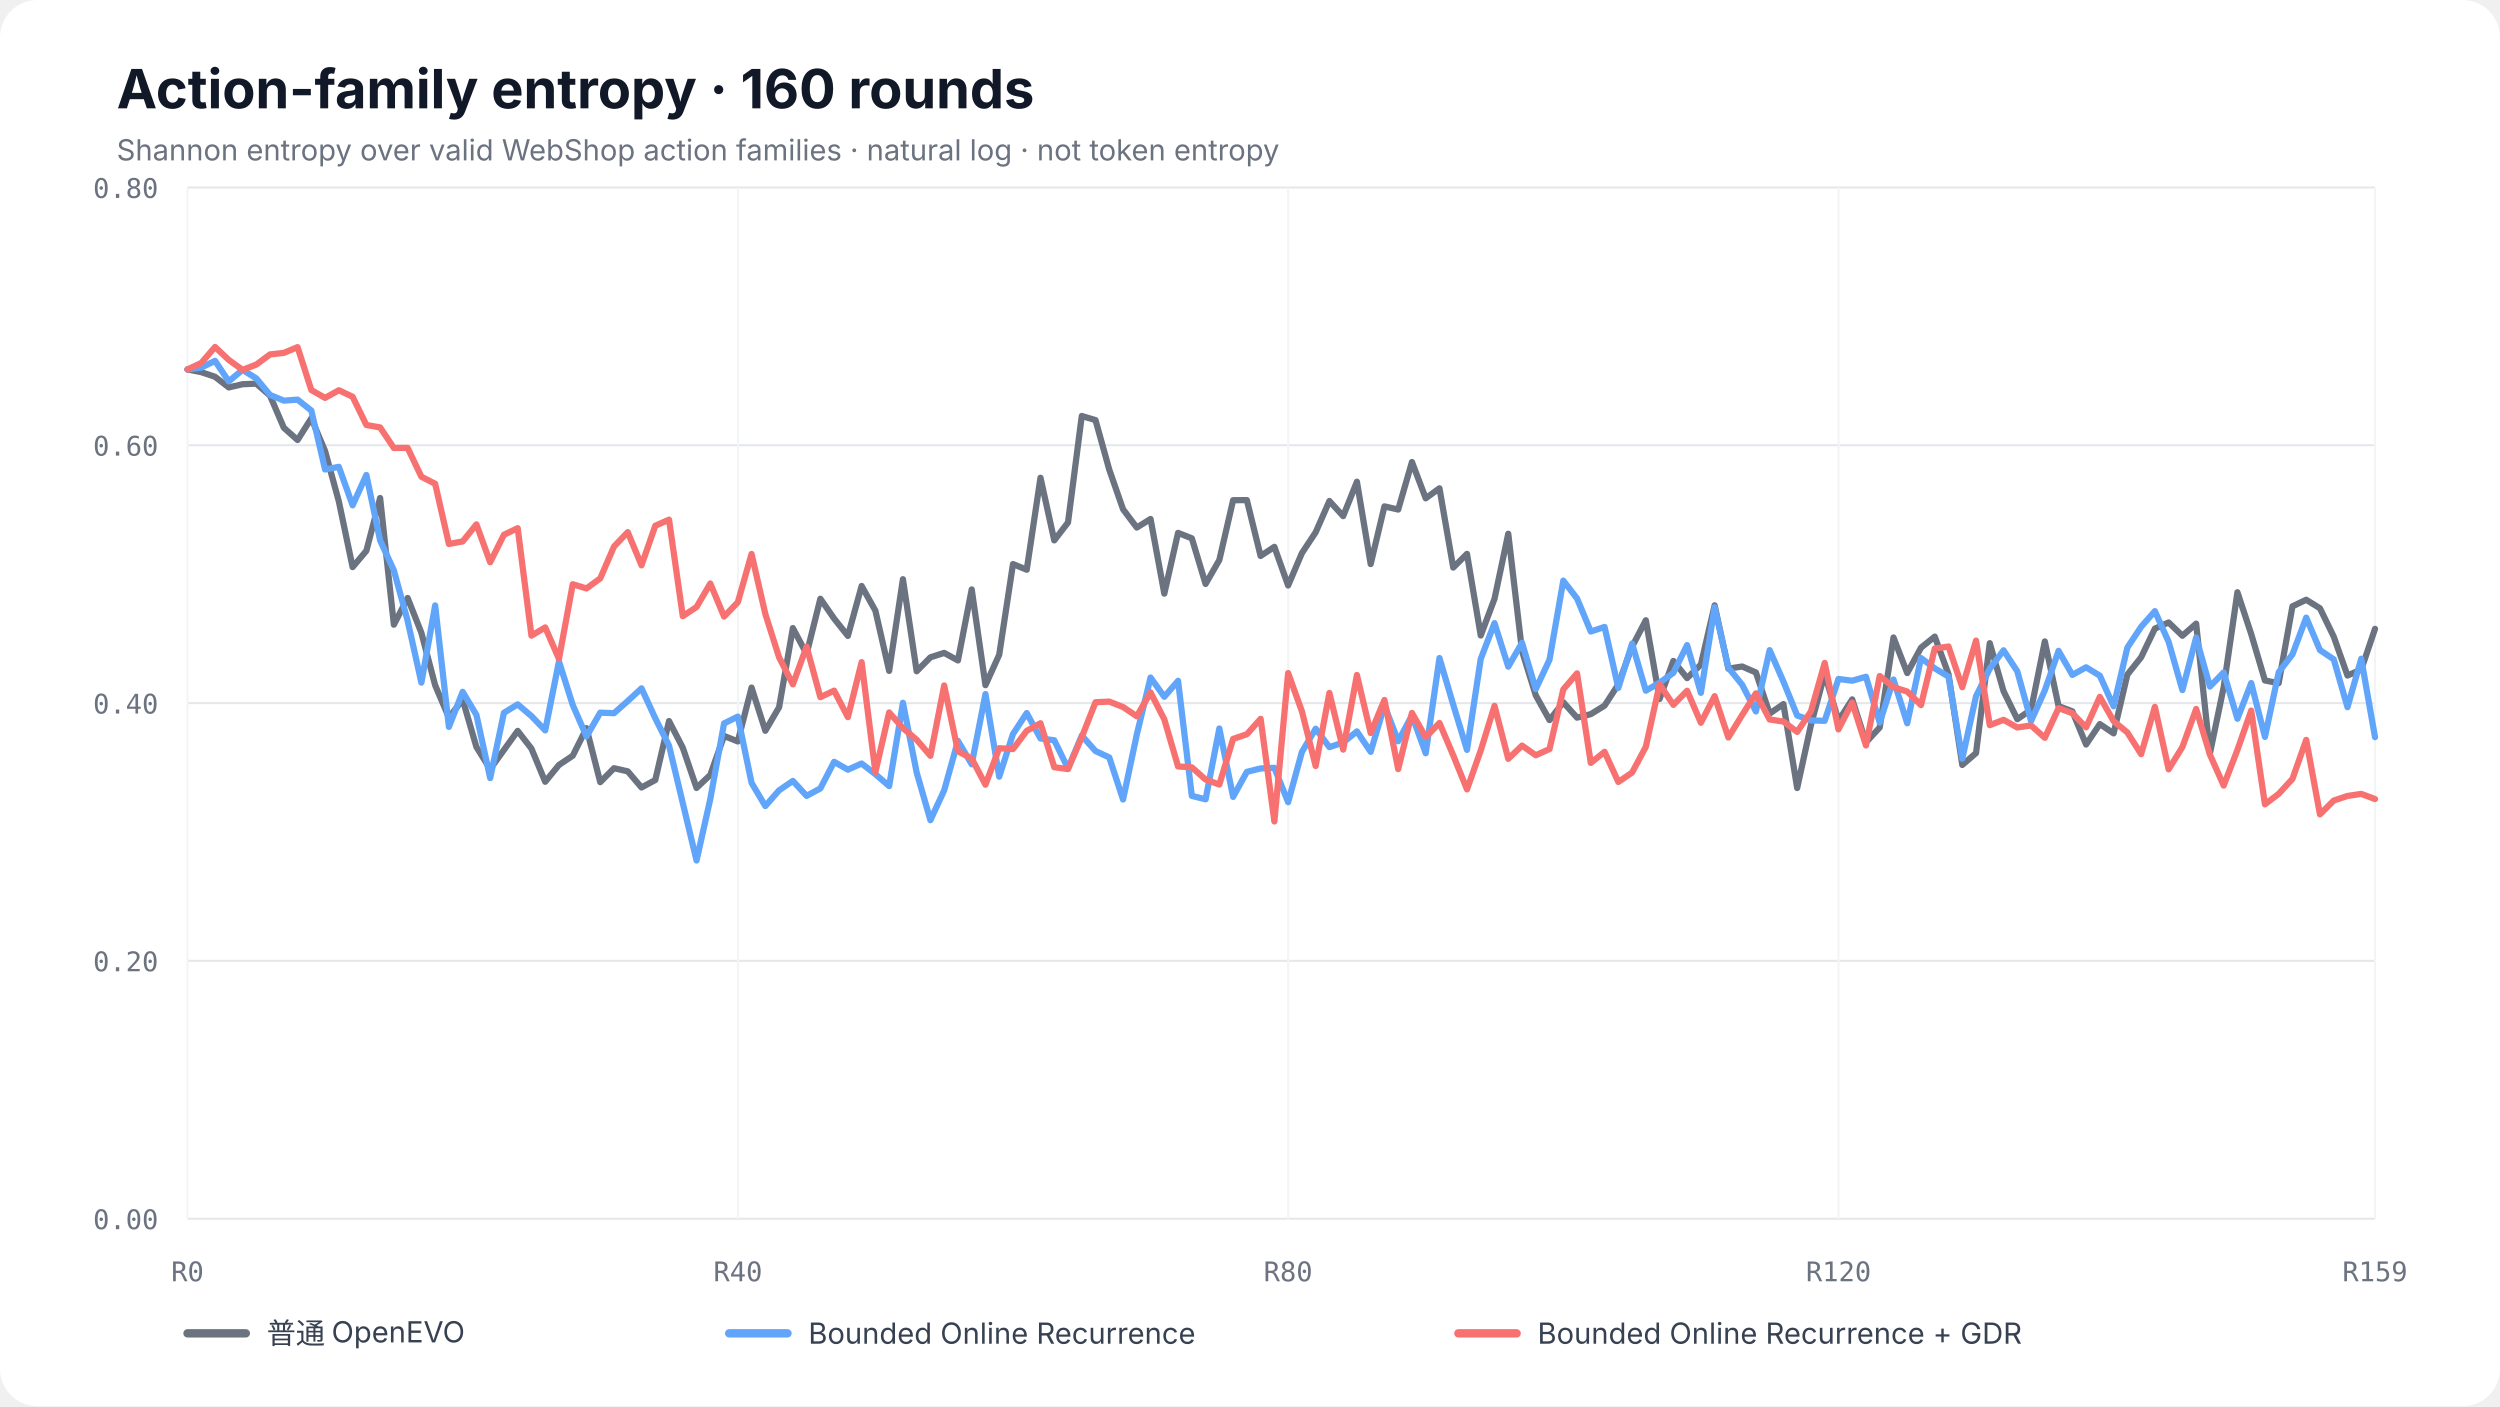
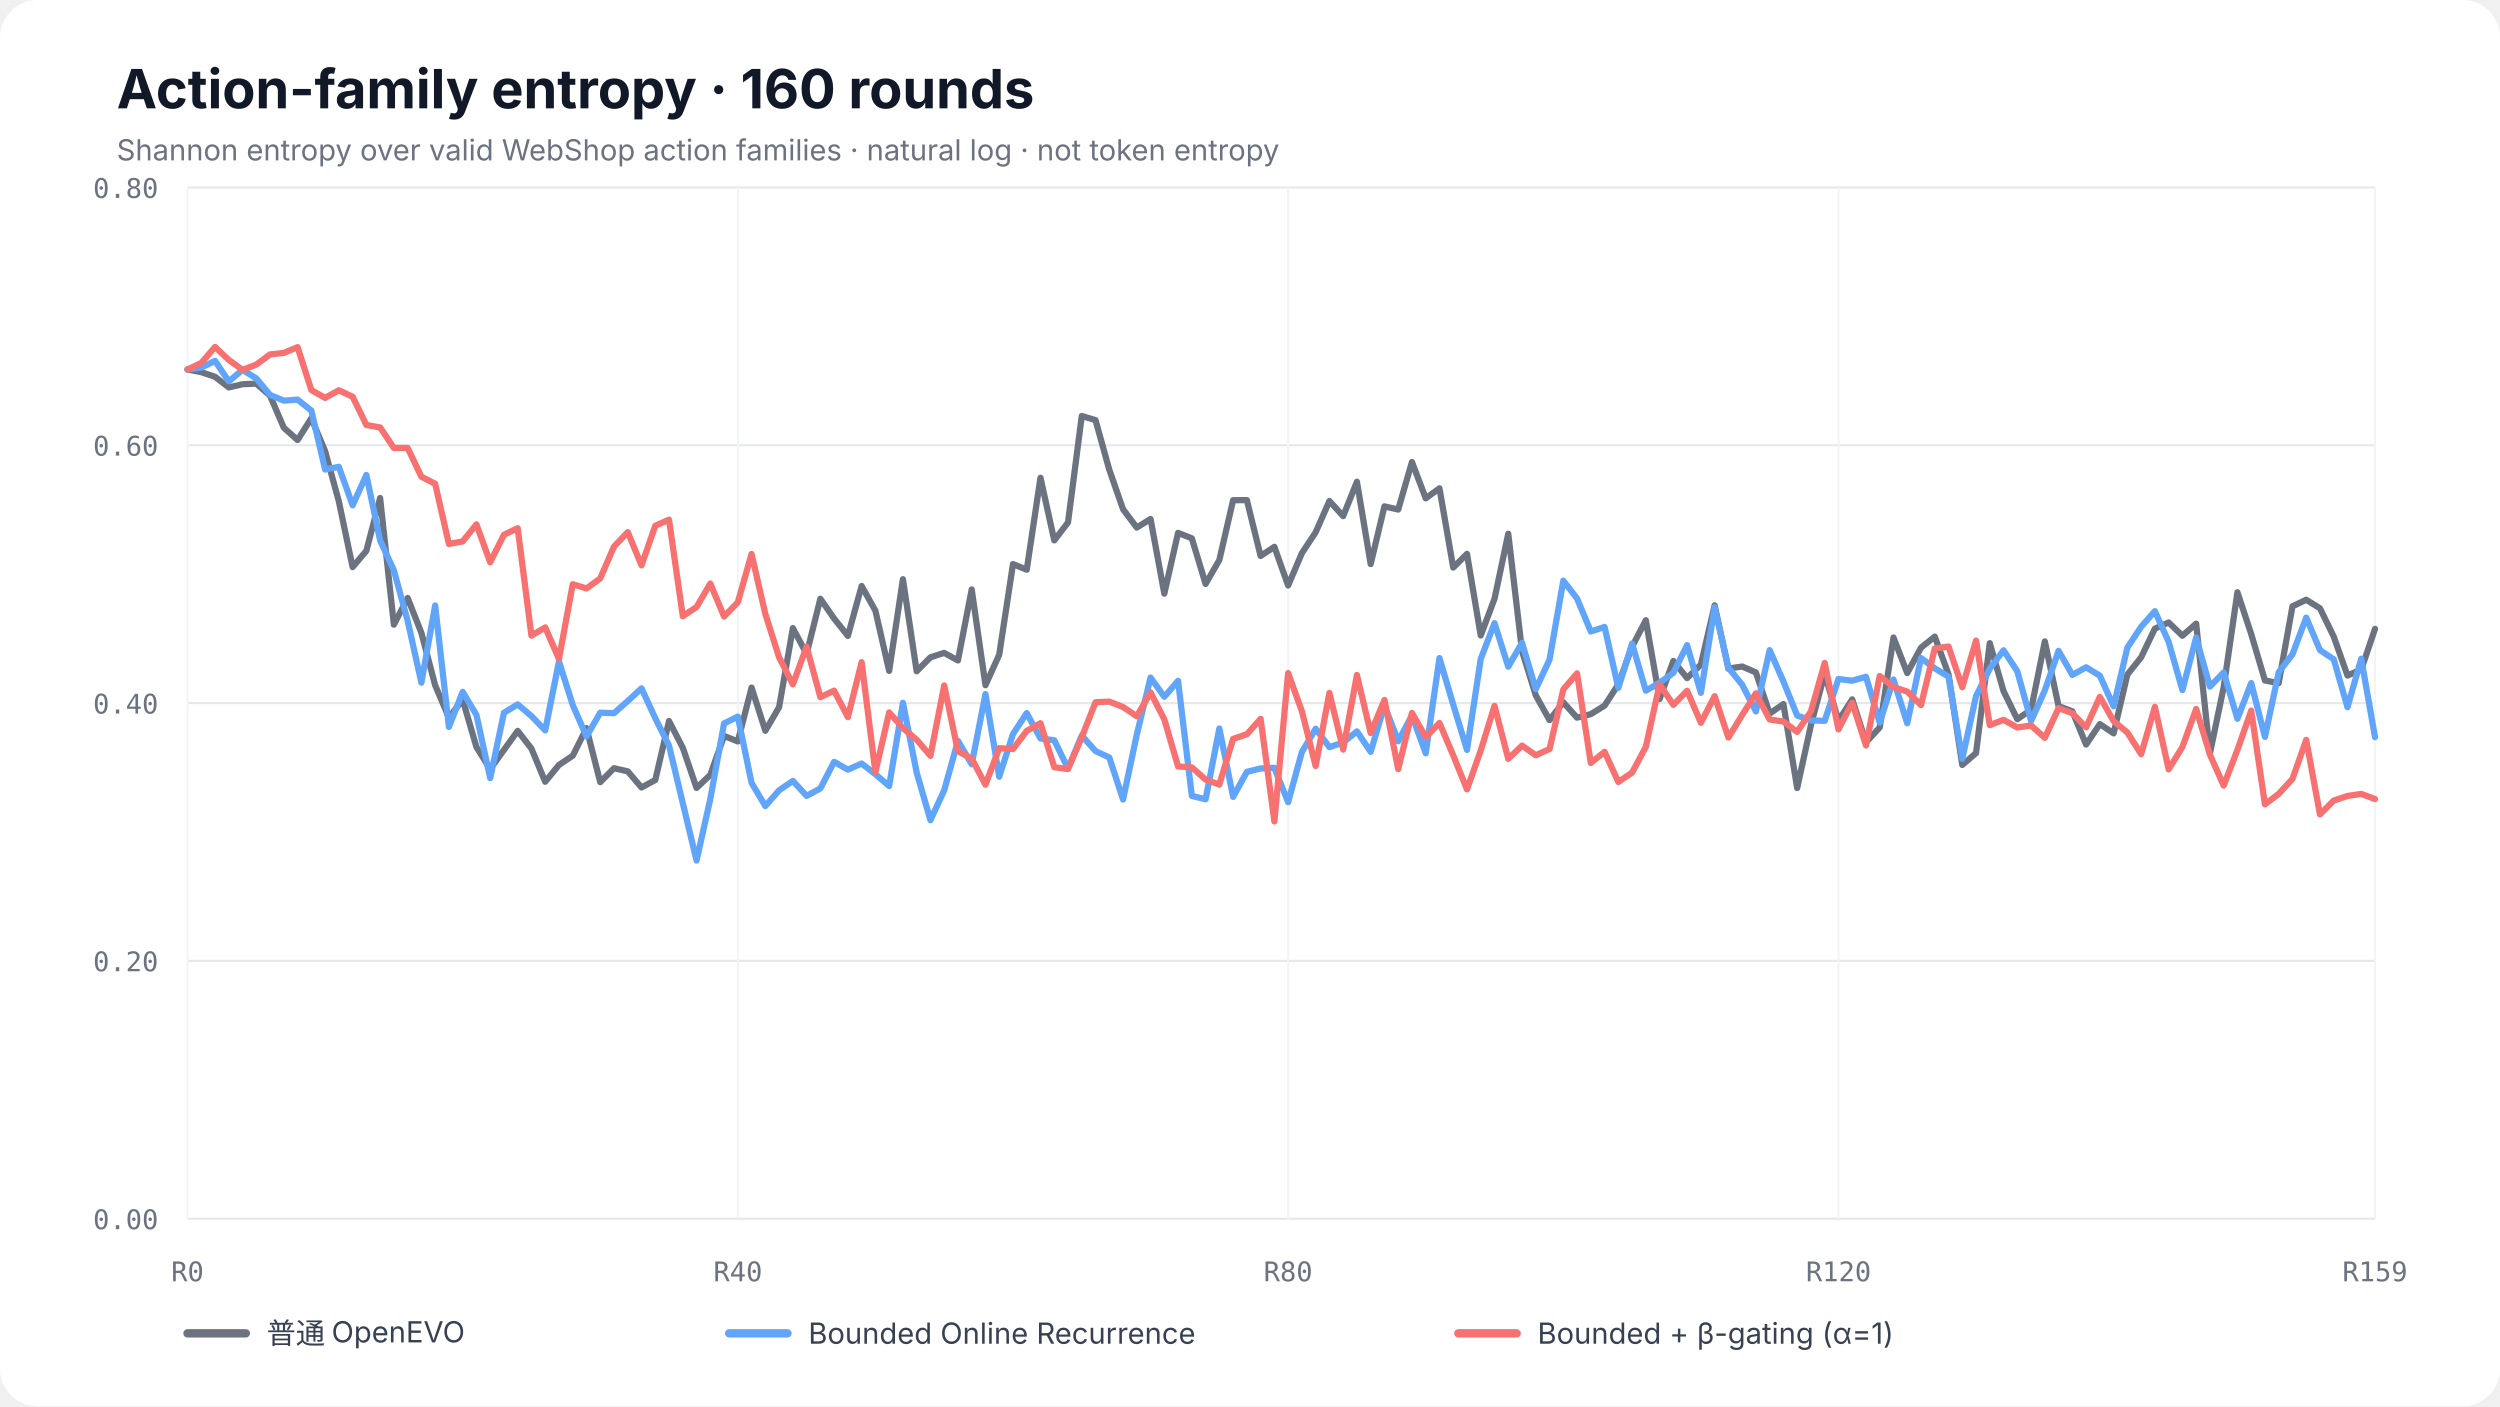
<svg xmlns="http://www.w3.org/2000/svg" width="1200" height="675" viewBox="0 0 1200 675" role="img" aria-label="Action-family entropy · 160 rounds">
  <rect width="1200" height="675" rx="18" fill="#ffffff" />
  <text x="56" y="52" font-family="-apple-system,BlinkMacSystemFont,Segoe UI,sans-serif" font-size="26" font-weight="700" fill="#111827">Action-family entropy · 160 rounds</text>
  <text x="56" y="77" font-family="-apple-system,BlinkMacSystemFont,Segoe UI,sans-serif" font-size="14" fill="#6B7280">Shannon entropy over valid WebShop action families · natural log · not token entropy</text>
  <line x1="90" y1="585.0" x2="1140" y2="585.0" stroke="#E5E7EB" stroke-width="1" />
  <text x="76" y="590.0" text-anchor="end" font-family="ui-monospace,SFMono-Regular,monospace" font-size="13" fill="#6B7280">0.00</text>
  <line x1="90" y1="461.2" x2="1140" y2="461.2" stroke="#E5E7EB" stroke-width="1" />
  <text x="76" y="466.2" text-anchor="end" font-family="ui-monospace,SFMono-Regular,monospace" font-size="13" fill="#6B7280">0.20</text>
  <line x1="90" y1="337.5" x2="1140" y2="337.5" stroke="#E5E7EB" stroke-width="1" />
  <text x="76" y="342.5" text-anchor="end" font-family="ui-monospace,SFMono-Regular,monospace" font-size="13" fill="#6B7280">0.40</text>
  <line x1="90" y1="213.7" x2="1140" y2="213.7" stroke="#E5E7EB" stroke-width="1" />
  <text x="76" y="218.7" text-anchor="end" font-family="ui-monospace,SFMono-Regular,monospace" font-size="13" fill="#6B7280">0.60</text>
  <line x1="90" y1="90.0" x2="1140" y2="90.0" stroke="#E5E7EB" stroke-width="1" />
  <text x="76" y="95.0" text-anchor="end" font-family="ui-monospace,SFMono-Regular,monospace" font-size="13" fill="#6B7280">0.80</text>
  <line x1="90.0" y1="90" x2="90.0" y2="585" stroke="#F3F4F6" stroke-width="1" />
  <text x="90.0" y="615" text-anchor="middle" font-family="ui-monospace,SFMono-Regular,monospace" font-size="13" fill="#6B7280">R0</text>
  <line x1="354.2" y1="90" x2="354.2" y2="585" stroke="#F3F4F6" stroke-width="1" />
  <text x="354.2" y="615" text-anchor="middle" font-family="ui-monospace,SFMono-Regular,monospace" font-size="13" fill="#6B7280">R40</text>
  <line x1="618.3" y1="90" x2="618.3" y2="585" stroke="#F3F4F6" stroke-width="1" />
  <text x="618.3" y="615" text-anchor="middle" font-family="ui-monospace,SFMono-Regular,monospace" font-size="13" fill="#6B7280">R80</text>
  <line x1="882.5" y1="90" x2="882.5" y2="585" stroke="#F3F4F6" stroke-width="1" />
  <text x="882.5" y="615" text-anchor="middle" font-family="ui-monospace,SFMono-Regular,monospace" font-size="13" fill="#6B7280">R120</text>
  <line x1="1140.0" y1="90" x2="1140.0" y2="585" stroke="#F3F4F6" stroke-width="1" />
  <text x="1140.0" y="615" text-anchor="middle" font-family="ui-monospace,SFMono-Regular,monospace" font-size="13" fill="#6B7280">R159</text>
  <polyline fill="none" stroke="#6B7280" stroke-width="3" stroke-linejoin="round" stroke-linecap="round" points="90.00,177.33 96.60,178.64 103.21,180.85 109.81,185.96 116.42,184.43 123.02,184.15 129.62,189.93 136.23,205.32 142.83,211.21 149.43,200.77 156.04,216.52 162.64,240.66 169.25,272.21 175.85,264.38 182.45,239.05 189.06,299.84 195.66,287.04 202.26,303.74 208.87,328.92 215.47,344.44 222.08,335.85 228.68,358.56 235.28,369.16 241.89,359.96 248.49,350.83 255.09,359.33 261.70,375.24 268.30,367.17 274.91,362.76 281.51,349.53 288.11,375.43 294.72,368.74 301.32,370.25 307.92,377.99 314.53,374.41 321.13,346.10 327.74,358.91 334.34,378.21 340.94,371.94 347.55,353.24 354.15,355.90 360.75,330.04 367.36,350.76 373.96,339.49 380.57,301.48 387.17,313.89 393.77,287.40 400.38,296.92 406.98,305.23 413.58,281.28 420.19,293.14 426.79,322.02 433.40,278.02 440.00,322.21 446.60,315.51 453.21,313.39 459.81,317.01 466.42,282.93 473.02,328.89 479.62,314.27 486.23,270.75 492.83,273.47 499.43,229.33 506.04,259.37 512.64,250.79 519.25,199.67 525.85,201.66 532.45,225.44 539.06,244.44 545.66,253.22 552.26,249.11 558.87,284.94 565.47,255.78 572.08,258.40 578.68,280.29 585.28,268.82 591.89,240.10 598.49,240.06 605.09,266.86 611.70,262.49 618.30,281.03 624.91,265.51 631.51,255.51 638.11,240.49 644.72,247.74 651.32,231.23 657.92,270.75 664.53,243.06 671.13,244.58 677.74,221.77 684.34,239.18 690.94,234.39 697.55,272.44 704.15,265.86 710.75,305.04 717.36,287.43 723.96,256.20 730.57,312.50 737.17,333.78 743.77,345.63 750.38,337.10 756.98,344.47 763.58,342.79 770.19,338.71 776.79,328.53 783.40,310.40 790.00,297.73 796.60,335.49 803.21,317.26 809.81,325.49 816.42,318.99 823.02,290.57 829.62,320.94 836.23,319.92 842.83,322.78 849.43,342.51 856.04,337.96 862.64,378.25 869.25,348.01 875.85,323.32 882.45,345.98 889.06,335.71 895.66,356.34 902.26,349.19 908.87,306.00 915.47,323.07 922.08,310.89 928.68,305.57 935.28,323.63 941.89,367.17 948.49,361.48 955.09,308.73 961.70,331.75 968.30,345.21 974.91,340.67 981.51,307.89 988.11,338.93 994.72,341.43 1001.32,357.36 1007.92,347.56 1014.53,352.01 1021.13,323.81 1027.74,315.51 1034.34,301.74 1040.94,298.78 1047.55,305.16 1054.15,299.34 1060.75,361.71 1067.36,329.88 1073.96,284.28 1080.57,304.32 1087.17,326.63 1093.77,327.91 1100.38,291.03 1106.98,287.88 1113.58,291.98 1120.19,305.58 1126.79,324.25 1133.40,321.37 1140.00,301.86" />
  <polyline fill="none" stroke="#60A5FA" stroke-width="3" stroke-linejoin="round" stroke-linecap="round" points="90.00,177.33 96.60,176.46 103.21,173.20 109.81,183.06 116.42,177.51 123.02,181.64 129.62,189.58 136.23,192.31 142.83,191.82 149.43,197.06 156.04,225.35 162.64,224.08 169.25,242.55 175.85,227.99 182.45,259.40 189.06,273.78 195.66,297.96 202.26,327.66 208.87,290.61 215.47,348.91 222.08,332.09 228.68,343.15 235.28,373.48 241.89,342.13 248.49,338.10 255.09,343.71 261.70,350.58 268.30,317.52 274.91,338.38 281.51,353.52 288.11,342.08 294.72,342.33 301.32,336.49 307.92,330.41 314.53,344.76 321.13,357.90 327.74,385.50 334.34,413.04 340.94,383.54 347.55,347.24 354.15,343.96 360.75,375.79 367.36,386.90 373.96,379.36 380.57,374.84 387.17,382.02 393.77,378.44 400.38,365.67 406.98,369.44 413.58,366.49 420.19,371.62 426.79,377.33 433.40,337.34 440.00,370.82 446.60,393.68 453.21,379.34 459.81,355.61 466.42,366.85 473.02,333.15 479.62,372.80 486.23,352.32 492.83,342.29 499.43,354.46 506.04,355.32 512.64,368.83 519.25,353.07 525.85,360.51 532.45,363.58 539.06,383.76 545.66,352.62 552.26,325.22 558.87,334.45 565.47,326.80 572.08,382.02 578.68,383.67 585.28,349.68 591.89,382.51 598.49,370.49 605.09,368.85 611.70,368.57 618.30,385.04 624.91,360.94 631.51,349.79 638.11,358.63 644.72,356.39 651.32,351.07 657.92,360.88 664.53,338.59 671.13,355.79 677.74,343.40 684.34,361.56 690.94,315.87 697.55,338.24 704.15,359.94 710.75,316.28 717.36,299.11 723.96,320.00 730.57,308.54 737.17,330.77 743.77,316.64 750.38,278.71 756.98,287.29 763.58,303.12 770.19,300.93 776.79,330.21 783.40,308.92 790.00,331.52 796.60,327.68 803.21,322.97 809.81,309.65 816.42,332.56 823.02,291.45 829.62,320.51 836.23,328.66 842.83,341.50 849.43,312.07 856.04,327.14 862.64,343.44 869.25,345.79 875.85,346.00 882.45,325.91 889.06,326.74 895.66,324.85 902.26,346.88 908.87,326.17 915.47,347.18 922.08,315.86 928.68,320.80 935.28,324.78 941.89,364.20 948.49,334.19 955.09,320.97 961.70,312.15 968.30,322.23 974.91,346.08 981.51,331.40 988.11,312.41 994.72,323.96 1001.32,320.30 1007.92,324.32 1014.53,339.02 1021.13,310.86 1027.74,300.87 1034.34,293.35 1040.94,308.09 1047.55,331.24 1054.15,306.01 1060.75,329.56 1067.36,322.75 1073.96,345.00 1080.57,327.87 1087.17,353.70 1093.77,322.67 1100.38,314.09 1106.98,296.45 1113.58,312.04 1120.19,316.47 1126.79,339.45 1133.40,316.20 1140.00,353.83" />
  <polyline fill="none" stroke="#F87171" stroke-width="3" stroke-linejoin="round" stroke-linecap="round" points="90.00,177.33 96.60,174.22 103.21,166.55 109.81,172.76 116.42,177.54 123.02,175.00 129.62,170.11 136.23,169.40 142.83,166.63 149.43,187.21 156.04,190.99 162.64,187.32 169.25,190.43 175.85,203.99 182.45,205.16 189.06,215.03 195.66,214.99 202.26,228.83 208.87,232.21 215.47,261.10 222.08,259.88 228.68,251.70 235.28,269.88 241.89,256.68 248.49,253.52 255.09,305.10 261.70,301.16 268.30,316.27 274.91,280.43 281.51,282.45 288.11,277.62 294.72,262.34 301.32,255.43 307.92,271.36 314.53,252.37 321.13,249.44 327.74,295.77 334.34,291.36 340.94,280.08 347.55,295.94 354.15,289.09 360.75,265.91 367.36,294.72 373.96,315.50 380.57,328.49 387.17,310.40 393.77,334.64 400.38,331.51 406.98,344.22 413.58,317.85 420.19,370.64 426.79,341.97 433.40,349.50 440.00,355.08 446.60,362.80 453.21,329.01 459.81,360.61 466.42,364.12 473.02,376.65 479.62,359.14 486.23,359.56 492.83,350.80 499.43,347.16 506.04,368.26 512.64,369.16 519.25,353.82 525.85,337.08 532.45,336.76 539.06,339.37 545.66,343.81 552.26,332.35 558.87,345.32 565.47,367.89 572.08,368.33 578.68,374.17 585.28,376.58 591.89,354.67 598.49,352.44 605.09,345.04 611.70,394.29 618.30,323.08 624.91,341.40 631.51,367.67 638.11,332.61 644.72,359.81 651.32,324.00 657.92,351.87 664.53,336.00 671.13,369.16 677.74,342.19 684.34,353.84 690.94,347.03 697.55,362.57 704.15,378.89 710.75,360.24 717.36,338.81 723.96,364.23 730.57,357.88 737.17,362.52 743.77,359.55 750.38,330.90 756.98,323.21 763.58,366.20 770.19,360.88 776.79,375.34 783.40,370.84 790.00,358.46 796.60,328.44 803.21,338.33 809.81,331.57 816.42,346.92 823.02,334.16 829.62,354.01 836.23,343.21 842.83,332.81 849.43,345.36 856.04,346.34 862.64,351.31 869.25,341.47 875.85,318.22 882.45,350.10 889.06,337.27 895.66,357.83 902.26,324.49 908.87,329.84 915.47,331.92 922.08,338.44 928.68,311.30 935.28,310.33 941.89,329.85 948.49,307.50 955.09,348.07 961.70,345.51 968.30,349.19 974.91,348.22 981.51,354.15 988.11,339.89 994.72,342.34 1001.32,349.11 1007.92,334.52 1014.53,346.14 1021.13,351.58 1027.74,362.00 1034.34,339.31 1040.94,369.28 1047.55,358.55 1054.15,340.30 1060.75,362.20 1067.36,377.07 1073.96,359.96 1080.57,341.09 1087.17,386.08 1093.77,381.05 1100.38,373.85 1106.98,355.14 1113.58,390.89 1120.19,384.26 1126.79,382.06 1133.40,381.07 1140.00,383.54" />
  <line x1="90" y1="640" x2="118" y2="640" stroke="#6B7280" stroke-width="4" stroke-linecap="round" />
  <text x="128" y="645" font-family="-apple-system,BlinkMacSystemFont,Segoe UI,sans-serif" font-size="14" fill="#374151">普通 OpenEVO</text>
  <line x1="350" y1="640" x2="378" y2="640" stroke="#60A5FA" stroke-width="4" stroke-linecap="round" />
  <text x="388" y="645" font-family="-apple-system,BlinkMacSystemFont,Segoe UI,sans-serif" font-size="14" fill="#374151">Bounded Online Recurrence</text>
  <line x1="700" y1="640" x2="728" y2="640" stroke="#F87171" stroke-width="4" stroke-linecap="round" />
-   <text x="738" y="645" font-family="-apple-system,BlinkMacSystemFont,Segoe UI,sans-serif" font-size="14" fill="#374151">Bounded Online Recurrence + GDR</text>
+   <text x="738" y="645" font-family="-apple-system,BlinkMacSystemFont,Segoe UI,sans-serif" font-size="14" fill="#374151">Bounded + β-gating (α=1)</text>
</svg>
